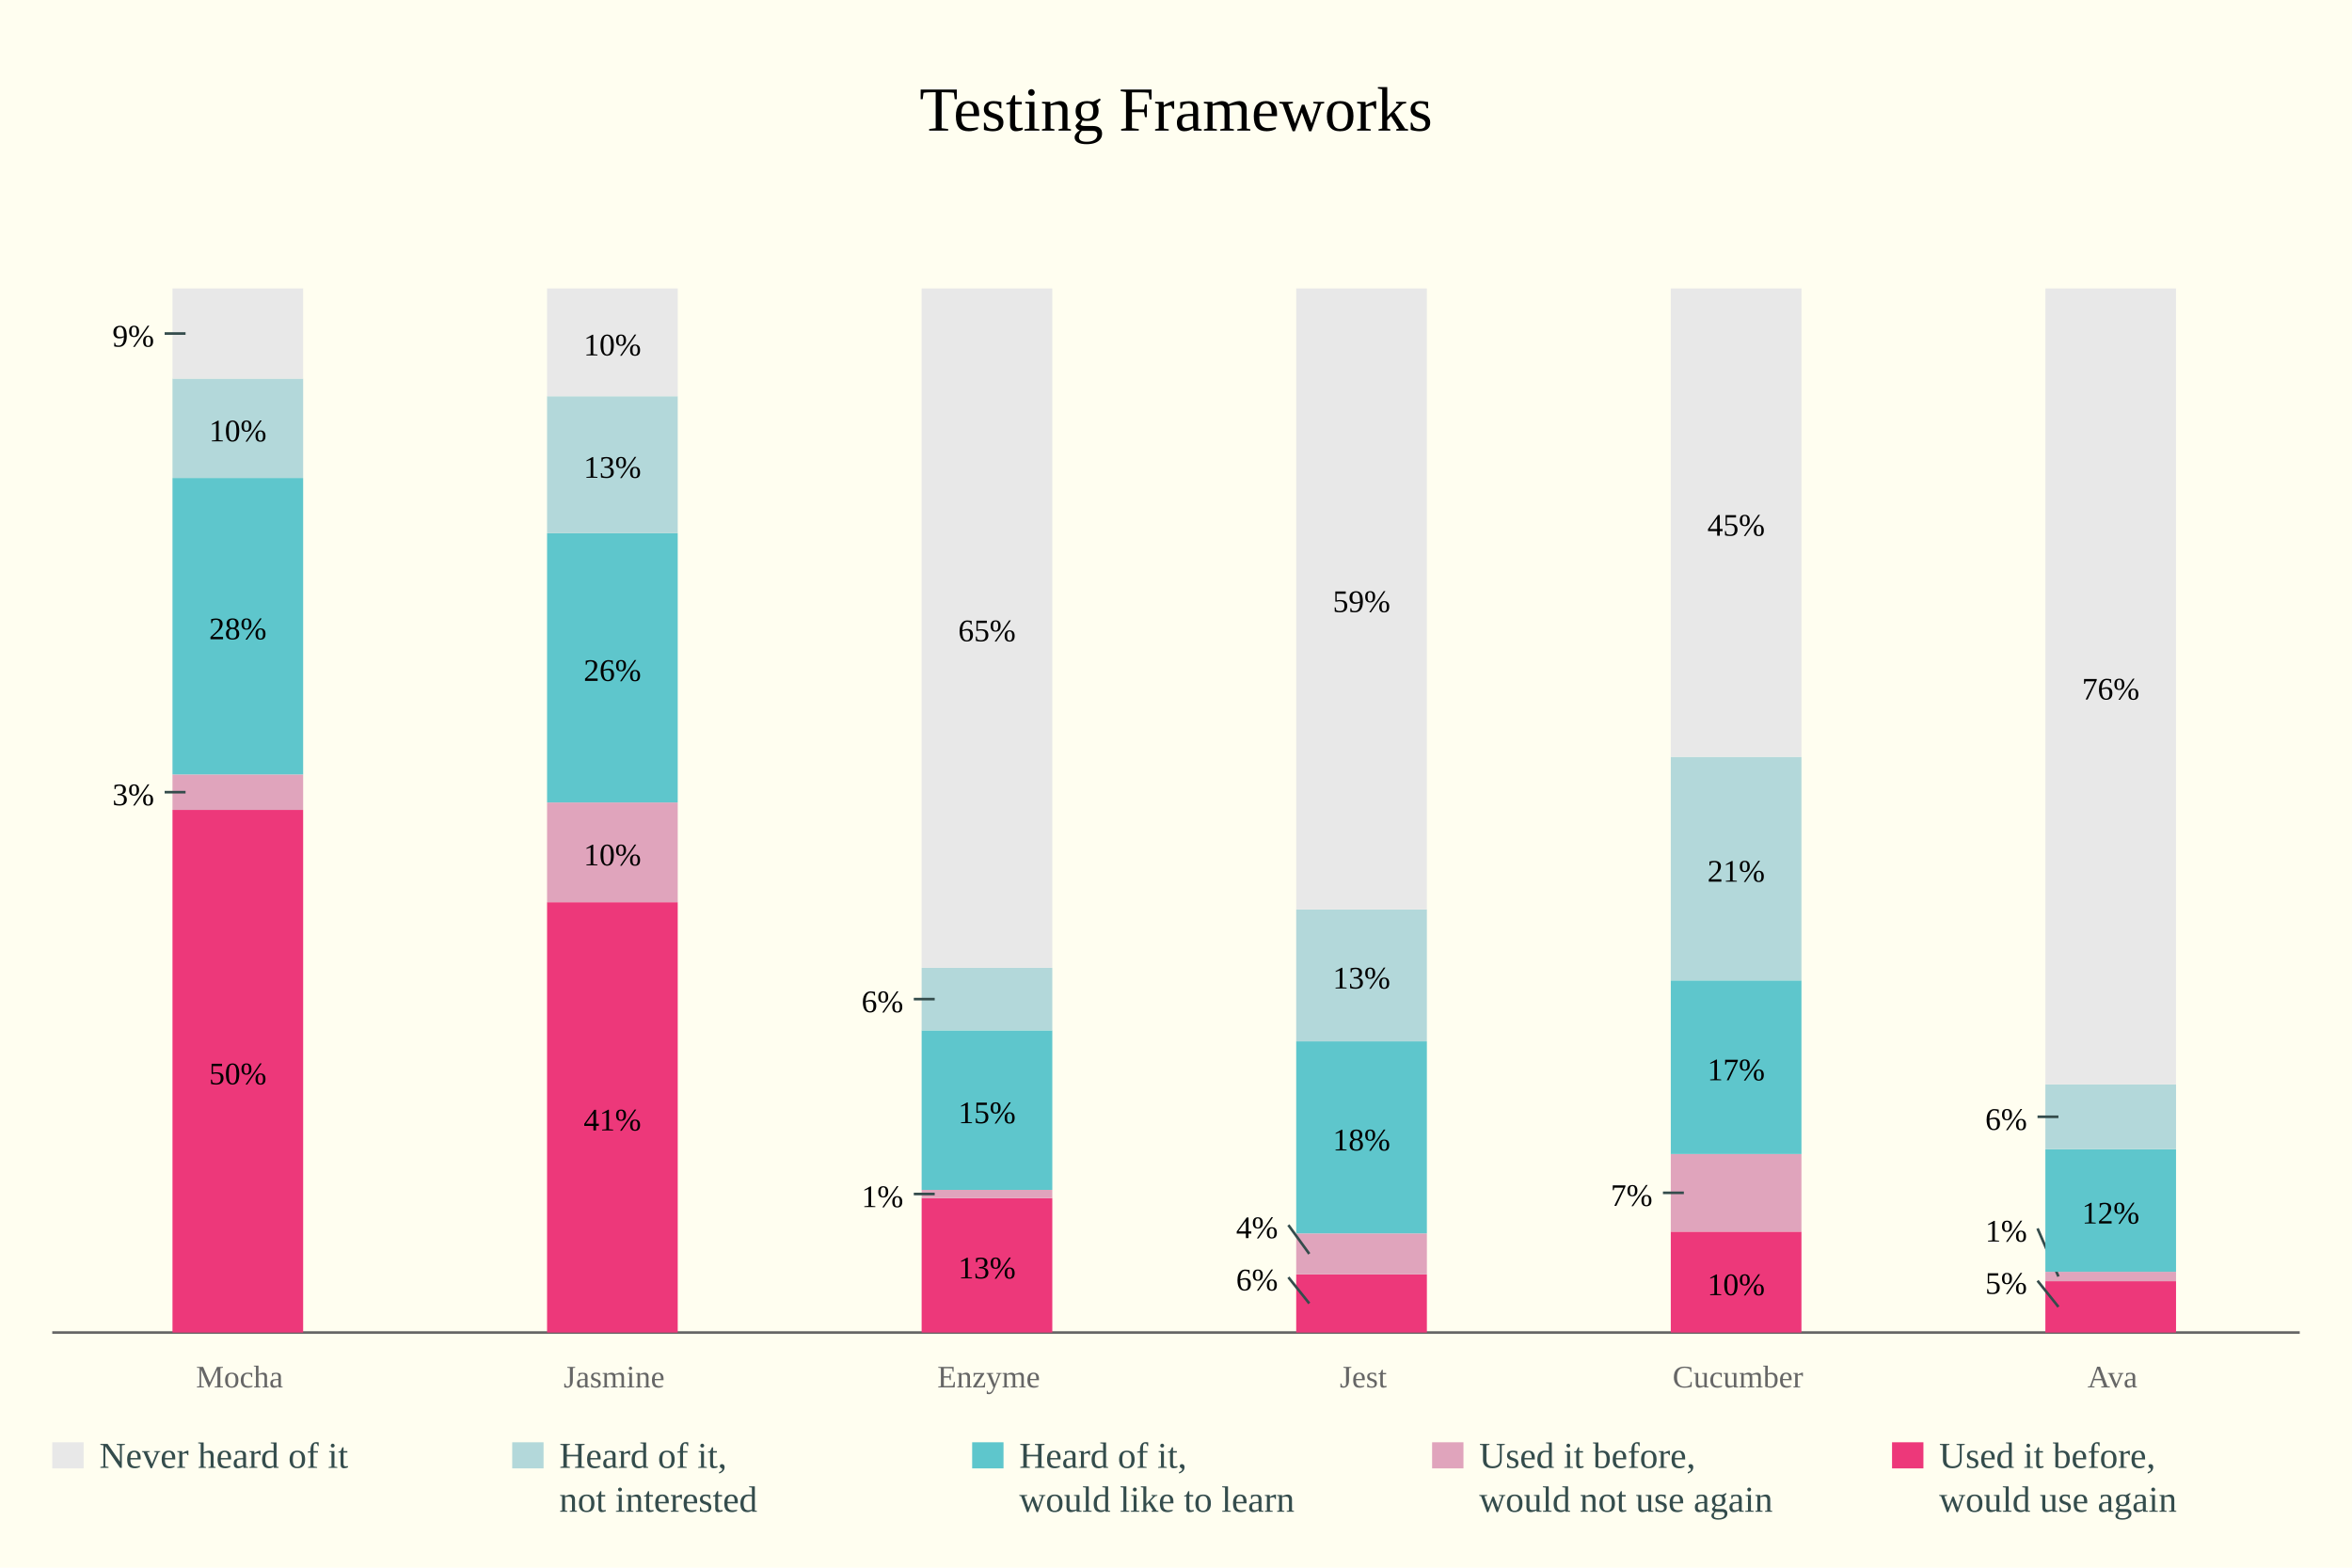
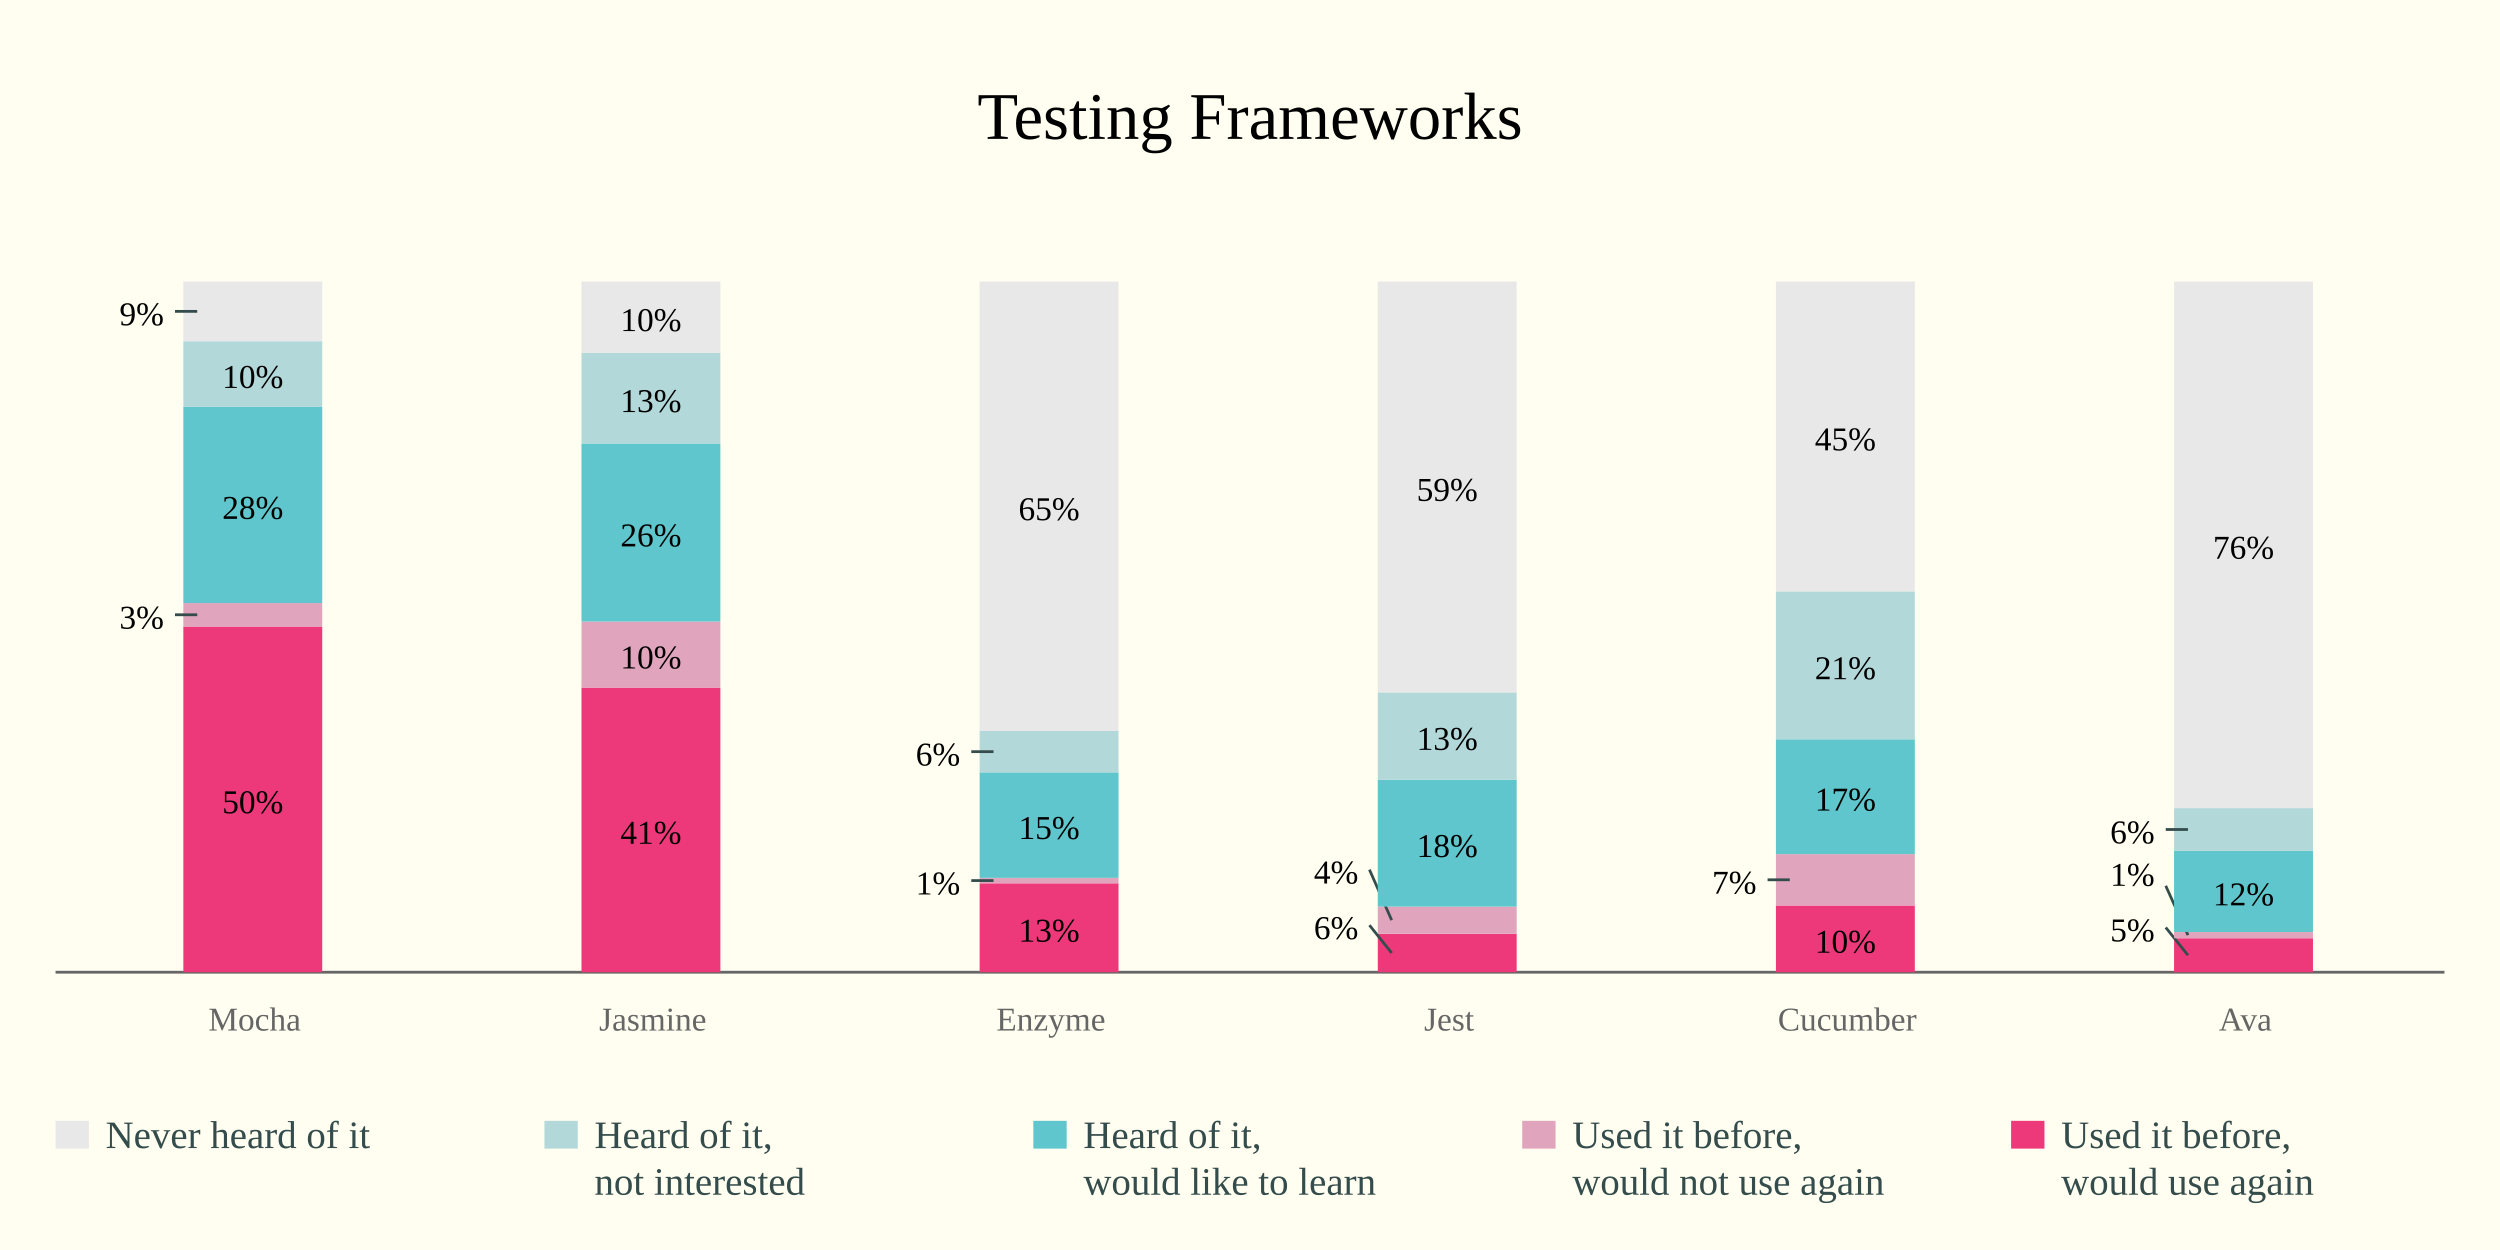
- <svg class="recharts-surface" width="900" height="600" viewbox="0 0 900 600" version="1.1" data-reactid="990">
+ <svg class="recharts-surface" width="900" height="450" viewbox="0 0 900 450" version="1.1" data-reactid="990">
  <rect x="0" y="0" width="100%" height="100%" fill="#fffef0" />
  <g class="recharts-layer recharts-x-axis" data-reactid="991">
    <g class="recharts-layer recharts-cartesian-axis" data-reactid="992">
-       <line class="recharts-cartesian-axis-line" width="860" height="30" x="20" y="510" stroke="#666" fill="none" x1="20" y1="510" x2="880" y2="510" data-reactid="993" />
+       <line class="recharts-cartesian-axis-line" width="860" height="30" x="20" y="350" stroke="#666" fill="none" x1="20" y1="350" x2="880" y2="350" data-reactid="993" />
      <g class="recharts-cartesian-axis-ticks" data-reactid="994">
        <g class="recharts-cartesian-axis-tick" data-reactid="995">
-           <text dy="15" text-anchor="middle" width="860" height="30" x="91.667" y="516" stroke="none" fill="#666" class="recharts-cartesian-axis-tick-value" data-reactid="996">Mocha</text>
+           <text dy="15" text-anchor="middle" width="860" height="30" x="91.667" y="356" stroke="none" fill="#666" class="recharts-cartesian-axis-tick-value" data-reactid="996">Mocha</text>
        </g>
        <g class="recharts-cartesian-axis-tick" data-reactid="997">
-           <text dy="15" text-anchor="middle" width="860" height="30" x="235" y="516" stroke="none" fill="#666" class="recharts-cartesian-axis-tick-value" data-reactid="998">Jasmine</text>
+           <text dy="15" text-anchor="middle" width="860" height="30" x="235" y="356" stroke="none" fill="#666" class="recharts-cartesian-axis-tick-value" data-reactid="998">Jasmine</text>
        </g>
        <g class="recharts-cartesian-axis-tick" data-reactid="999">
-           <text dy="15" text-anchor="middle" width="860" height="30" x="378.333" y="516" stroke="none" fill="#666" class="recharts-cartesian-axis-tick-value" data-reactid="1000">Enzyme</text>
+           <text dy="15" text-anchor="middle" width="860" height="30" x="378.333" y="356" stroke="none" fill="#666" class="recharts-cartesian-axis-tick-value" data-reactid="1000">Enzyme</text>
        </g>
        <g class="recharts-cartesian-axis-tick" data-reactid="1001">
-           <text dy="15" text-anchor="middle" width="860" height="30" x="521.667" y="516" stroke="none" fill="#666" class="recharts-cartesian-axis-tick-value" data-reactid="1002">Jest</text>
+           <text dy="15" text-anchor="middle" width="860" height="30" x="521.667" y="356" stroke="none" fill="#666" class="recharts-cartesian-axis-tick-value" data-reactid="1002">Jest</text>
        </g>
        <g class="recharts-cartesian-axis-tick" data-reactid="1003">
-           <text dy="15" text-anchor="middle" width="860" height="30" x="665" y="516" stroke="none" fill="#666" class="recharts-cartesian-axis-tick-value" data-reactid="1004">Cucumber</text>
+           <text dy="15" text-anchor="middle" width="860" height="30" x="665" y="356" stroke="none" fill="#666" class="recharts-cartesian-axis-tick-value" data-reactid="1004">Cucumber</text>
        </g>
        <g class="recharts-cartesian-axis-tick" data-reactid="1005">
-           <text dy="15" text-anchor="middle" width="860" height="30" x="808.333" y="516" stroke="none" fill="#666" class="recharts-cartesian-axis-tick-value" data-reactid="1006">Ava</text>
+           <text dy="15" text-anchor="middle" width="860" height="30" x="808.333" y="356" stroke="none" fill="#666" class="recharts-cartesian-axis-tick-value" data-reactid="1006">Ava</text>
        </g>
      </g>
    </g>
  </g>
  <g class="recharts-layer recharts-bar-graphical" data-reactid="1007">
    <g class="recharts-layer recharts-bar use-again" data-reactid="1008">
      <g class="recharts-layer recharts-bar-rectangles" data-reactid="1009">
        <g style="transform-origin:center bottom;" data-reactid="1010">
-           <path fill="#ed387a" x="66" y="309.975" width="50" height="200.025" stroke="none" stroke-width="1" stroke-dasharray="none" class="recharts-rectangle recharts-bar-rectangle" d="M 66,309.975 h 50 v 200.025 h -50 Z" data-reactid="1011" />
+           <path fill="#ed387a" x="66" y="225.54" width="50" height="124.46" stroke="none" stroke-width="1" stroke-dasharray="none" class="recharts-rectangle recharts-bar-rectangle" d="M 66,225.54 h 50 v 124.46 h -50 Z" data-reactid="1011" />
        </g>
        <g style="transform-origin:center bottom;" data-reactid="1012">
-           <path fill="#ed387a" x="209.333" y="345.3" width="50" height="164.7" stroke="none" stroke-width="1" stroke-dasharray="none" class="recharts-rectangle recharts-bar-rectangle" d="M 209.333,345.3 h 50 v 164.7 h -50 Z" data-reactid="1013" />
+           <path fill="#ed387a" x="209.333" y="247.52" width="50" height="102.48" stroke="none" stroke-width="1" stroke-dasharray="none" class="recharts-rectangle recharts-bar-rectangle" d="M 209.333,247.52 h 50 v 102.48 h -50 Z" data-reactid="1013" />
        </g>
        <g style="transform-origin:center bottom;" data-reactid="1014">
-           <path fill="#ed387a" x="352.667" y="458.55" width="50" height="51.45" stroke="none" stroke-width="1" stroke-dasharray="none" class="recharts-rectangle recharts-bar-rectangle" d="M 352.667,458.55 h 50 v 51.45 h -50 Z" data-reactid="1015" />
+           <path fill="#ed387a" x="352.667" y="317.987" width="50" height="32.013" stroke="none" stroke-width="1" stroke-dasharray="none" class="recharts-rectangle recharts-bar-rectangle" d="M 352.667,317.987 h 50 v 32.013 h -50 Z" data-reactid="1015" />
        </g>
        <g style="transform-origin:center bottom;" data-reactid="1016">
-           <path fill="#ed387a" x="496" y="487.725" width="50" height="22.275" stroke="none" stroke-width="1" stroke-dasharray="none" class="recharts-rectangle recharts-bar-rectangle" d="M 496,487.725 h 50 v 22.275 h -50 Z" data-reactid="1017" />
+           <path fill="#ed387a" x="496" y="336.14" width="50" height="13.86" stroke="none" stroke-width="1" stroke-dasharray="none" class="recharts-rectangle recharts-bar-rectangle" d="M 496,336.14 h 50 v 13.86 h -50 Z" data-reactid="1017" />
        </g>
        <g style="transform-origin:center bottom;" data-reactid="1018">
-           <path fill="#ed387a" x="639.333" y="471.375" width="50" height="38.625" stroke="none" stroke-width="1" stroke-dasharray="none" class="recharts-rectangle recharts-bar-rectangle" d="M 639.333,471.375 h 50 v 38.625 h -50 Z" data-reactid="1019" />
+           <path fill="#ed387a" x="639.333" y="325.967" width="50" height="24.033" stroke="none" stroke-width="1" stroke-dasharray="none" class="recharts-rectangle recharts-bar-rectangle" d="M 639.333,325.967 h 50 v 24.033 h -50 Z" data-reactid="1019" />
        </g>
        <g style="transform-origin:center bottom;" data-reactid="1020">
-           <path fill="#ed387a" x="782.667" y="490.35" width="50" height="19.65" stroke="none" stroke-width="1" stroke-dasharray="none" class="recharts-rectangle recharts-bar-rectangle" d="M 782.667,490.35 h 50 v 19.65 h -50 Z" data-reactid="1021" />
+           <path fill="#ed387a" x="782.667" y="337.773" width="50" height="12.227" stroke="none" stroke-width="1" stroke-dasharray="none" class="recharts-rectangle recharts-bar-rectangle" d="M 782.667,337.773 h 50 v 12.227 h -50 Z" data-reactid="1021" />
        </g>
      </g>
      <g class="recharts-layer recharts-bar-rectangle-labels" data-reactid="1022">
        <g class="recharts-layer recharts-bar-labels" data-reactid="1023">
          <g class="recharts-cartesian-bar-label" data-reactid="1024">
-             <text class="label" x="91" y="414.988" text-anchor="middle" data-reactid="1025">50%</text>
+             <text class="label" x="91" y="292.77" text-anchor="middle" data-reactid="1025">50%</text>
          </g>
          <g class="recharts-cartesian-bar-label" data-reactid="1026">
-             <text class="label" x="234.333" y="432.65" text-anchor="middle" data-reactid="1027">41%</text>
+             <text class="label" x="234.333" y="303.76" text-anchor="middle" data-reactid="1027">41%</text>
          </g>
          <g class="recharts-cartesian-bar-label" data-reactid="1028">
-             <text class="label" x="377.667" y="489.275" text-anchor="middle" data-reactid="1029">13%</text>
+             <text class="label" x="377.667" y="338.993" text-anchor="middle" data-reactid="1029">13%</text>
          </g>
          <g class="recharts-cartesian-bar-label" data-reactid="1030">
-             <text class="label" x="481" y="493.863" text-anchor="middle" data-reactid="1031">6%</text>
-             <line x1="493" y1="488.863" x2="501" y2="498.863" stroke="#344c4c" stroke-width="1" data-reactid="1032" />
+             <text class="label" x="481" y="338.07" text-anchor="middle" data-reactid="1031">6%</text>
+             <line x1="493" y1="333.07" x2="501" y2="343.07" stroke="#344c4c" stroke-width="1" data-reactid="1032" />
          </g>
          <g class="recharts-cartesian-bar-label" data-reactid="1033">
-             <text class="label" x="664.333" y="495.688" text-anchor="middle" data-reactid="1034">10%</text>
+             <text class="label" x="664.333" y="342.983" text-anchor="middle" data-reactid="1034">10%</text>
          </g>
          <g class="recharts-cartesian-bar-label" data-reactid="1035">
-             <text class="label" x="767.667" y="495.175" text-anchor="middle" data-reactid="1036">5%</text>
-             <line x1="779.667" y1="490.175" x2="787.667" y2="500.175" stroke="#344c4c" stroke-width="1" data-reactid="1037" />
+             <text class="label" x="767.667" y="338.887" text-anchor="middle" data-reactid="1036">5%</text>
+             <line x1="779.667" y1="333.887" x2="787.667" y2="343.887" stroke="#344c4c" stroke-width="1" data-reactid="1037" />
          </g>
        </g>
      </g>
    </g>
    <g class="recharts-layer recharts-bar not-use-again" data-reactid="1038">
      <g class="recharts-layer recharts-bar-rectangles" data-reactid="1039">
        <g style="transform-origin:center bottom;" data-reactid="1040">
-           <path fill="#e0a4bc" x="66" y="296.4" width="50" height="13.575" stroke="none" stroke-width="1" stroke-dasharray="none" class="recharts-rectangle recharts-bar-rectangle" d="M 66,296.4 h 50 v 13.575 h -50 Z" data-reactid="1041" />
+           <path fill="#e0a4bc" x="66" y="217.093" width="50" height="8.447" stroke="none" stroke-width="1" stroke-dasharray="none" class="recharts-rectangle recharts-bar-rectangle" d="M 66,217.093 h 50 v 8.447 h -50 Z" data-reactid="1041" />
        </g>
        <g style="transform-origin:center bottom;" data-reactid="1042">
-           <path fill="#e0a4bc" x="209.333" y="307.125" width="50" height="38.175" stroke="none" stroke-width="1" stroke-dasharray="none" class="recharts-rectangle recharts-bar-rectangle" d="M 209.333,307.125 h 50 v 38.175 h -50 Z" data-reactid="1043" />
+           <path fill="#e0a4bc" x="209.333" y="223.767" width="50" height="23.753" stroke="none" stroke-width="1" stroke-dasharray="none" class="recharts-rectangle recharts-bar-rectangle" d="M 209.333,223.767 h 50 v 23.753 h -50 Z" data-reactid="1043" />
        </g>
        <g style="transform-origin:center bottom;" data-reactid="1044">
-           <path fill="#e0a4bc" x="352.667" y="455.4" width="50" height="3.15" stroke="none" stroke-width="1" stroke-dasharray="none" class="recharts-rectangle recharts-bar-rectangle" d="M 352.667,455.4 h 50 v 3.15 h -50 Z" data-reactid="1045" />
+           <path fill="#e0a4bc" x="352.667" y="316.027" width="50" height="1.96" stroke="none" stroke-width="1" stroke-dasharray="none" class="recharts-rectangle recharts-bar-rectangle" d="M 352.667,316.027 h 50 v 1.96 h -50 Z" data-reactid="1045" />
        </g>
        <g style="transform-origin:center bottom;" data-reactid="1046">
-           <path fill="#e0a4bc" x="496" y="472.05" width="50" height="15.675" stroke="none" stroke-width="1" stroke-dasharray="none" class="recharts-rectangle recharts-bar-rectangle" d="M 496,472.05 h 50 v 15.675 h -50 Z" data-reactid="1047" />
+           <path fill="#e0a4bc" x="496" y="326.387" width="50" height="9.753" stroke="none" stroke-width="1" stroke-dasharray="none" class="recharts-rectangle recharts-bar-rectangle" d="M 496,326.387 h 50 v 9.753 h -50 Z" data-reactid="1047" />
        </g>
        <g style="transform-origin:center bottom;" data-reactid="1048">
-           <path fill="#e0a4bc" x="639.333" y="441.675" width="50" height="29.7" stroke="none" stroke-width="1" stroke-dasharray="none" class="recharts-rectangle recharts-bar-rectangle" d="M 639.333,441.675 h 50 v 29.7 h -50 Z" data-reactid="1049" />
+           <path fill="#e0a4bc" x="639.333" y="307.487" width="50" height="18.48" stroke="none" stroke-width="1" stroke-dasharray="none" class="recharts-rectangle recharts-bar-rectangle" d="M 639.333,307.487 h 50 v 18.48 h -50 Z" data-reactid="1049" />
        </g>
        <g style="transform-origin:center bottom;" data-reactid="1050">
-           <path fill="#e0a4bc" x="782.667" y="486.75" width="50" height="3.6" stroke="none" stroke-width="1" stroke-dasharray="none" class="recharts-rectangle recharts-bar-rectangle" d="M 782.667,486.75 h 50 v 3.6 h -50 Z" data-reactid="1051" />
+           <path fill="#e0a4bc" x="782.667" y="335.533" width="50" height="2.24" stroke="none" stroke-width="1" stroke-dasharray="none" class="recharts-rectangle recharts-bar-rectangle" d="M 782.667,335.533 h 50 v 2.24 h -50 Z" data-reactid="1051" />
        </g>
      </g>
      <g class="recharts-layer recharts-bar-rectangle-labels" data-reactid="1052">
        <g class="recharts-layer recharts-bar-labels" data-reactid="1053">
          <g class="recharts-cartesian-bar-label" data-reactid="1054">
-             <text class="label" x="51" y="308.188" text-anchor="middle" data-reactid="1055">3%</text>
-             <line x1="63" y1="303.188" x2="71" y2="303.188" stroke="#344c4c" stroke-width="1" data-reactid="1056" />
+             <text class="label" x="51" y="226.317" text-anchor="middle" data-reactid="1055">3%</text>
+             <line x1="63" y1="221.317" x2="71" y2="221.317" stroke="#344c4c" stroke-width="1" data-reactid="1056" />
          </g>
          <g class="recharts-cartesian-bar-label" data-reactid="1057">
-             <text class="label" x="234.333" y="331.212" text-anchor="middle" data-reactid="1058">10%</text>
+             <text class="label" x="234.333" y="240.643" text-anchor="middle" data-reactid="1058">10%</text>
          </g>
          <g class="recharts-cartesian-bar-label" data-reactid="1059">
-             <text class="label" x="337.667" y="461.975" text-anchor="middle" data-reactid="1060">1%</text>
-             <line x1="349.667" y1="456.975" x2="357.667" y2="456.975" stroke="#344c4c" stroke-width="1" data-reactid="1061" />
+             <text class="label" x="337.667" y="322.007" text-anchor="middle" data-reactid="1060">1%</text>
+             <line x1="349.667" y1="317.007" x2="357.667" y2="317.007" stroke="#344c4c" stroke-width="1" data-reactid="1061" />
          </g>
          <g class="recharts-cartesian-bar-label" data-reactid="1062">
-             <text class="label" x="481" y="473.863" text-anchor="middle" data-reactid="1063">4%</text>
-             <line x1="493" y1="468.863" x2="501" y2="479.888" stroke="#344c4c" stroke-width="1" data-reactid="1064" />
+             <text class="label" x="481" y="318.07" text-anchor="middle" data-reactid="1063">4%</text>
+             <line x1="493" y1="313.07" x2="501" y2="331.263" stroke="#344c4c" stroke-width="1" data-reactid="1064" />
          </g>
          <g class="recharts-cartesian-bar-label" data-reactid="1065">
-             <text class="label" x="624.333" y="461.525" text-anchor="middle" data-reactid="1066">7%</text>
-             <line x1="636.333" y1="456.525" x2="644.333" y2="456.525" stroke="#344c4c" stroke-width="1" data-reactid="1067" />
+             <text class="label" x="624.333" y="321.727" text-anchor="middle" data-reactid="1066">7%</text>
+             <line x1="636.333" y1="316.727" x2="644.333" y2="316.727" stroke="#344c4c" stroke-width="1" data-reactid="1067" />
          </g>
          <g class="recharts-cartesian-bar-label" data-reactid="1068">
-             <text class="label" x="767.667" y="475.175" text-anchor="middle" data-reactid="1069">1%</text>
-             <line x1="779.667" y1="470.175" x2="787.667" y2="488.55" stroke="#344c4c" stroke-width="1" data-reactid="1070" />
+             <text class="label" x="767.667" y="318.887" text-anchor="middle" data-reactid="1069">1%</text>
+             <line x1="779.667" y1="318.887" x2="787.667" y2="336.653" stroke="#344c4c" stroke-width="1" data-reactid="1070" />
          </g>
        </g>
      </g>
    </g>
    <g class="recharts-layer recharts-bar want-to-learn" data-reactid="1071">
      <g class="recharts-layer recharts-bar-rectangles" data-reactid="1072">
        <g style="transform-origin:center bottom;" data-reactid="1073">
-           <path fill="#5ec6cc" x="66" y="182.925" width="50" height="113.475" stroke="none" stroke-width="1" stroke-dasharray="none" class="recharts-rectangle recharts-bar-rectangle" d="M 66,182.925 h 50 v 113.475 h -50 Z" data-reactid="1074" />
+           <path fill="#5ec6cc" x="66" y="146.487" width="50" height="70.607" stroke="none" stroke-width="1" stroke-dasharray="none" class="recharts-rectangle recharts-bar-rectangle" d="M 66,146.487 h 50 v 70.607 h -50 Z" data-reactid="1074" />
        </g>
        <g style="transform-origin:center bottom;" data-reactid="1075">
-           <path fill="#5ec6cc" x="209.333" y="204.075" width="50" height="103.05" stroke="none" stroke-width="1" stroke-dasharray="none" class="recharts-rectangle recharts-bar-rectangle" d="M 209.333,204.075 h 50 v 103.05 h -50 Z" data-reactid="1076" />
+           <path fill="#5ec6cc" x="209.333" y="159.647" width="50" height="64.12" stroke="none" stroke-width="1" stroke-dasharray="none" class="recharts-rectangle recharts-bar-rectangle" d="M 209.333,159.647 h 50 v 64.12 h -50 Z" data-reactid="1076" />
        </g>
        <g style="transform-origin:center bottom;" data-reactid="1077">
-           <path fill="#5ec6cc" x="352.667" y="394.35" width="50" height="61.05" stroke="none" stroke-width="1" stroke-dasharray="none" class="recharts-rectangle recharts-bar-rectangle" d="M 352.667,394.35 h 50 v 61.05 h -50 Z" data-reactid="1078" />
+           <path fill="#5ec6cc" x="352.667" y="278.04" width="50" height="37.987" stroke="none" stroke-width="1" stroke-dasharray="none" class="recharts-rectangle recharts-bar-rectangle" d="M 352.667,278.04 h 50 v 37.987 h -50 Z" data-reactid="1078" />
        </g>
        <g style="transform-origin:center bottom;" data-reactid="1079">
-           <path fill="#5ec6cc" x="496" y="398.55" width="50" height="73.5" stroke="none" stroke-width="1" stroke-dasharray="none" class="recharts-rectangle recharts-bar-rectangle" d="M 496,398.55 h 50 v 73.5 h -50 Z" data-reactid="1080" />
+           <path fill="#5ec6cc" x="496" y="280.653" width="50" height="45.733" stroke="none" stroke-width="1" stroke-dasharray="none" class="recharts-rectangle recharts-bar-rectangle" d="M 496,280.653 h 50 v 45.733 h -50 Z" data-reactid="1080" />
        </g>
        <g style="transform-origin:center bottom;" data-reactid="1081">
-           <path fill="#5ec6cc" x="639.333" y="375.225" width="50" height="66.45" stroke="none" stroke-width="1" stroke-dasharray="none" class="recharts-rectangle recharts-bar-rectangle" d="M 639.333,375.225 h 50 v 66.45 h -50 Z" data-reactid="1082" />
+           <path fill="#5ec6cc" x="639.333" y="266.14" width="50" height="41.347" stroke="none" stroke-width="1" stroke-dasharray="none" class="recharts-rectangle recharts-bar-rectangle" d="M 639.333,266.14 h 50 v 41.347 h -50 Z" data-reactid="1082" />
        </g>
        <g style="transform-origin:center bottom;" data-reactid="1083">
-           <path fill="#5ec6cc" x="782.667" y="439.8" width="50" height="46.95" stroke="none" stroke-width="1" stroke-dasharray="none" class="recharts-rectangle recharts-bar-rectangle" d="M 782.667,439.8 h 50 v 46.95 h -50 Z" data-reactid="1084" />
+           <path fill="#5ec6cc" x="782.667" y="306.32" width="50" height="29.213" stroke="none" stroke-width="1" stroke-dasharray="none" class="recharts-rectangle recharts-bar-rectangle" d="M 782.667,306.32 h 50 v 29.213 h -50 Z" data-reactid="1084" />
        </g>
      </g>
      <g class="recharts-layer recharts-bar-rectangle-labels" data-reactid="1085">
        <g class="recharts-layer recharts-bar-labels" data-reactid="1086">
          <g class="recharts-cartesian-bar-label" data-reactid="1087">
-             <text class="label" x="91" y="244.662" text-anchor="middle" data-reactid="1088">28%</text>
+             <text class="label" x="91" y="186.79" text-anchor="middle" data-reactid="1088">28%</text>
          </g>
          <g class="recharts-cartesian-bar-label" data-reactid="1089">
-             <text class="label" x="234.333" y="260.6" text-anchor="middle" data-reactid="1090">26%</text>
+             <text class="label" x="234.333" y="196.707" text-anchor="middle" data-reactid="1090">26%</text>
          </g>
          <g class="recharts-cartesian-bar-label" data-reactid="1091">
-             <text class="label" x="377.667" y="429.875" text-anchor="middle" data-reactid="1092">15%</text>
+             <text class="label" x="377.667" y="302.033" text-anchor="middle" data-reactid="1092">15%</text>
          </g>
          <g class="recharts-cartesian-bar-label" data-reactid="1093">
-             <text class="label" x="521" y="440.3" text-anchor="middle" data-reactid="1094">18%</text>
+             <text class="label" x="521" y="308.52" text-anchor="middle" data-reactid="1094">18%</text>
          </g>
          <g class="recharts-cartesian-bar-label" data-reactid="1095">
-             <text class="label" x="664.333" y="413.45" text-anchor="middle" data-reactid="1096">17%</text>
+             <text class="label" x="664.333" y="291.813" text-anchor="middle" data-reactid="1096">17%</text>
          </g>
          <g class="recharts-cartesian-bar-label" data-reactid="1097">
-             <text class="label" x="807.667" y="468.275" text-anchor="middle" data-reactid="1098">12%</text>
+             <text class="label" x="807.667" y="325.927" text-anchor="middle" data-reactid="1098">12%</text>
          </g>
        </g>
      </g>
    </g>
    <g class="recharts-layer recharts-bar not-interested" data-reactid="1099">
      <g class="recharts-layer recharts-bar-rectangles" data-reactid="1100">
        <g style="transform-origin:center bottom;" data-reactid="1101">
-           <path fill="#b3d8da" x="66" y="144.9" width="50" height="38.025" stroke="none" stroke-width="1" stroke-dasharray="none" class="recharts-rectangle recharts-bar-rectangle" d="M 66,144.9 h 50 v 38.025 h -50 Z" data-reactid="1102" />
+           <path fill="#b3d8da" x="66" y="122.827" width="50" height="23.66" stroke="none" stroke-width="1" stroke-dasharray="none" class="recharts-rectangle recharts-bar-rectangle" d="M 66,122.827 h 50 v 23.66 h -50 Z" data-reactid="1102" />
        </g>
        <g style="transform-origin:center bottom;" data-reactid="1103">
-           <path fill="#b3d8da" x="209.333" y="151.65" width="50" height="52.425" stroke="none" stroke-width="1" stroke-dasharray="none" class="recharts-rectangle recharts-bar-rectangle" d="M 209.333,151.65 h 50 v 52.425 h -50 Z" data-reactid="1104" />
+           <path fill="#b3d8da" x="209.333" y="127.027" width="50" height="32.62" stroke="none" stroke-width="1" stroke-dasharray="none" class="recharts-rectangle recharts-bar-rectangle" d="M 209.333,127.027 h 50 v 32.62 h -50 Z" data-reactid="1104" />
        </g>
        <g style="transform-origin:center bottom;" data-reactid="1105">
-           <path fill="#b3d8da" x="352.667" y="370.425" width="50" height="23.925" stroke="none" stroke-width="1" stroke-dasharray="none" class="recharts-rectangle recharts-bar-rectangle" d="M 352.667,370.425 h 50 v 23.925 h -50 Z" data-reactid="1106" />
+           <path fill="#b3d8da" x="352.667" y="263.153" width="50" height="14.887" stroke="none" stroke-width="1" stroke-dasharray="none" class="recharts-rectangle recharts-bar-rectangle" d="M 352.667,263.153 h 50 v 14.887 h -50 Z" data-reactid="1106" />
        </g>
        <g style="transform-origin:center bottom;" data-reactid="1107">
-           <path fill="#b3d8da" x="496" y="348.075" width="50" height="50.475" stroke="none" stroke-width="1" stroke-dasharray="none" class="recharts-rectangle recharts-bar-rectangle" d="M 496,348.075 h 50 v 50.475 h -50 Z" data-reactid="1108" />
+           <path fill="#b3d8da" x="496" y="249.247" width="50" height="31.407" stroke="none" stroke-width="1" stroke-dasharray="none" class="recharts-rectangle recharts-bar-rectangle" d="M 496,249.247 h 50 v 31.407 h -50 Z" data-reactid="1108" />
        </g>
        <g style="transform-origin:center bottom;" data-reactid="1109">
-           <path fill="#b3d8da" x="639.333" y="289.65" width="50" height="85.575" stroke="none" stroke-width="1" stroke-dasharray="none" class="recharts-rectangle recharts-bar-rectangle" d="M 639.333,289.65 h 50 v 85.575 h -50 Z" data-reactid="1110" />
+           <path fill="#b3d8da" x="639.333" y="212.893" width="50" height="53.247" stroke="none" stroke-width="1" stroke-dasharray="none" class="recharts-rectangle recharts-bar-rectangle" d="M 639.333,212.893 h 50 v 53.247 h -50 Z" data-reactid="1110" />
        </g>
        <g style="transform-origin:center bottom;" data-reactid="1111">
-           <path fill="#b3d8da" x="782.667" y="415.05" width="50" height="24.75" stroke="none" stroke-width="1" stroke-dasharray="none" class="recharts-rectangle recharts-bar-rectangle" d="M 782.667,415.05 h 50 v 24.75 h -50 Z" data-reactid="1112" />
+           <path fill="#b3d8da" x="782.667" y="290.92" width="50" height="15.4" stroke="none" stroke-width="1" stroke-dasharray="none" class="recharts-rectangle recharts-bar-rectangle" d="M 782.667,290.92 h 50 v 15.4 h -50 Z" data-reactid="1112" />
        </g>
      </g>
      <g class="recharts-layer recharts-bar-rectangle-labels" data-reactid="1113">
        <g class="recharts-layer recharts-bar-labels" data-reactid="1114">
          <g class="recharts-cartesian-bar-label" data-reactid="1115">
-             <text class="label" x="91" y="168.912" text-anchor="middle" data-reactid="1116">10%</text>
+             <text class="label" x="91" y="139.657" text-anchor="middle" data-reactid="1116">10%</text>
          </g>
          <g class="recharts-cartesian-bar-label" data-reactid="1117">
-             <text class="label" x="234.333" y="182.863" text-anchor="middle" data-reactid="1118">13%</text>
+             <text class="label" x="234.333" y="148.337" text-anchor="middle" data-reactid="1118">13%</text>
          </g>
          <g class="recharts-cartesian-bar-label" data-reactid="1119">
-             <text class="label" x="337.667" y="387.388" text-anchor="middle" data-reactid="1120">6%</text>
-             <line x1="349.667" y1="382.388" x2="357.667" y2="382.388" stroke="#344c4c" stroke-width="1" data-reactid="1121" />
+             <text class="label" x="337.667" y="275.597" text-anchor="middle" data-reactid="1120">6%</text>
+             <line x1="349.667" y1="270.597" x2="357.667" y2="270.597" stroke="#344c4c" stroke-width="1" data-reactid="1121" />
          </g>
          <g class="recharts-cartesian-bar-label" data-reactid="1122">
-             <text class="label" x="521" y="378.312" text-anchor="middle" data-reactid="1123">13%</text>
+             <text class="label" x="521" y="269.95" text-anchor="middle" data-reactid="1123">13%</text>
          </g>
          <g class="recharts-cartesian-bar-label" data-reactid="1124">
-             <text class="label" x="664.333" y="337.438" text-anchor="middle" data-reactid="1125">21%</text>
+             <text class="label" x="664.333" y="244.517" text-anchor="middle" data-reactid="1125">21%</text>
          </g>
          <g class="recharts-cartesian-bar-label" data-reactid="1126">
-             <text class="label" x="767.667" y="432.425" text-anchor="middle" data-reactid="1127">6%</text>
-             <line x1="779.667" y1="427.425" x2="787.667" y2="427.425" stroke="#344c4c" stroke-width="1" data-reactid="1128" />
+             <text class="label" x="767.667" y="303.62" text-anchor="middle" data-reactid="1127">6%</text>
+             <line x1="779.667" y1="298.62" x2="787.667" y2="298.62" stroke="#344c4c" stroke-width="1" data-reactid="1128" />
          </g>
        </g>
      </g>
    </g>
    <g class="recharts-layer recharts-bar never-heard" data-reactid="1129">
      <g class="recharts-layer recharts-bar-rectangles" data-reactid="1130">
        <g style="transform-origin:center bottom;" data-reactid="1131">
-           <path fill="#e8e8e8" x="66" y="110.4" width="50" height="34.5" stroke="none" stroke-width="1" stroke-dasharray="none" class="recharts-rectangle recharts-bar-rectangle" d="M 66,110.4 h 50 v 34.5 h -50 Z" data-reactid="1132" />
+           <path fill="#e8e8e8" x="66" y="101.36" width="50" height="21.467" stroke="none" stroke-width="1" stroke-dasharray="none" class="recharts-rectangle recharts-bar-rectangle" d="M 66,101.36 h 50 v 21.467 h -50 Z" data-reactid="1132" />
        </g>
        <g style="transform-origin:center bottom;" data-reactid="1133">
-           <path fill="#e8e8e8" x="209.333" y="110.4" width="50" height="41.25" stroke="none" stroke-width="1" stroke-dasharray="none" class="recharts-rectangle recharts-bar-rectangle" d="M 209.333,110.4 h 50 v 41.25 h -50 Z" data-reactid="1134" />
+           <path fill="#e8e8e8" x="209.333" y="101.36" width="50" height="25.667" stroke="none" stroke-width="1" stroke-dasharray="none" class="recharts-rectangle recharts-bar-rectangle" d="M 209.333,101.36 h 50 v 25.667 h -50 Z" data-reactid="1134" />
        </g>
        <g style="transform-origin:center bottom;" data-reactid="1135">
-           <path fill="#e8e8e8" x="352.667" y="110.4" width="50" height="260.025" stroke="none" stroke-width="1" stroke-dasharray="none" class="recharts-rectangle recharts-bar-rectangle" d="M 352.667,110.4 h 50 v 260.025 h -50 Z" data-reactid="1136" />
+           <path fill="#e8e8e8" x="352.667" y="101.36" width="50" height="161.793" stroke="none" stroke-width="1" stroke-dasharray="none" class="recharts-rectangle recharts-bar-rectangle" d="M 352.667,101.36 h 50 v 161.793 h -50 Z" data-reactid="1136" />
        </g>
        <g style="transform-origin:center bottom;" data-reactid="1137">
-           <path fill="#e8e8e8" x="496" y="110.4" width="50" height="237.675" stroke="none" stroke-width="1" stroke-dasharray="none" class="recharts-rectangle recharts-bar-rectangle" d="M 496,110.4 h 50 v 237.675 h -50 Z" data-reactid="1138" />
+           <path fill="#e8e8e8" x="496" y="101.36" width="50" height="147.887" stroke="none" stroke-width="1" stroke-dasharray="none" class="recharts-rectangle recharts-bar-rectangle" d="M 496,101.36 h 50 v 147.887 h -50 Z" data-reactid="1138" />
        </g>
        <g style="transform-origin:center bottom;" data-reactid="1139">
-           <path fill="#e8e8e8" x="639.333" y="110.4" width="50" height="179.25" stroke="none" stroke-width="1" stroke-dasharray="none" class="recharts-rectangle recharts-bar-rectangle" d="M 639.333,110.4 h 50 v 179.25 h -50 Z" data-reactid="1140" />
+           <path fill="#e8e8e8" x="639.333" y="101.36" width="50" height="111.533" stroke="none" stroke-width="1" stroke-dasharray="none" class="recharts-rectangle recharts-bar-rectangle" d="M 639.333,101.36 h 50 v 111.533 h -50 Z" data-reactid="1140" />
        </g>
        <g style="transform-origin:center bottom;" data-reactid="1141">
-           <path fill="#e8e8e8" x="782.667" y="110.4" width="50" height="304.65" stroke="none" stroke-width="1" stroke-dasharray="none" class="recharts-rectangle recharts-bar-rectangle" d="M 782.667,110.4 h 50 v 304.65 h -50 Z" data-reactid="1142" />
+           <path fill="#e8e8e8" x="782.667" y="101.36" width="50" height="189.56" stroke="none" stroke-width="1" stroke-dasharray="none" class="recharts-rectangle recharts-bar-rectangle" d="M 782.667,101.36 h 50 v 189.56 h -50 Z" data-reactid="1142" />
        </g>
      </g>
      <g class="recharts-layer recharts-bar-rectangle-labels" data-reactid="1143">
        <g class="recharts-layer recharts-bar-labels" data-reactid="1144">
          <g class="recharts-cartesian-bar-label" data-reactid="1145">
-             <text class="label" x="51" y="132.65" text-anchor="middle" data-reactid="1146">9%</text>
-             <line x1="63" y1="127.65" x2="71" y2="127.65" stroke="#344c4c" stroke-width="1" data-reactid="1147" />
+             <text class="label" x="51" y="117.093" text-anchor="middle" data-reactid="1146">9%</text>
+             <line x1="63" y1="112.093" x2="71" y2="112.093" stroke="#344c4c" stroke-width="1" data-reactid="1147" />
          </g>
          <g class="recharts-cartesian-bar-label" data-reactid="1148">
-             <text class="label" x="234.333" y="136.025" text-anchor="middle" data-reactid="1149">10%</text>
+             <text class="label" x="234.333" y="119.193" text-anchor="middle" data-reactid="1149">10%</text>
          </g>
          <g class="recharts-cartesian-bar-label" data-reactid="1150">
-             <text class="label" x="377.667" y="245.412" text-anchor="middle" data-reactid="1151">65%</text>
+             <text class="label" x="377.667" y="187.257" text-anchor="middle" data-reactid="1151">65%</text>
          </g>
          <g class="recharts-cartesian-bar-label" data-reactid="1152">
-             <text class="label" x="521" y="234.237" text-anchor="middle" data-reactid="1153">59%</text>
+             <text class="label" x="521" y="180.303" text-anchor="middle" data-reactid="1153">59%</text>
          </g>
          <g class="recharts-cartesian-bar-label" data-reactid="1154">
-             <text class="label" x="664.333" y="205.025" text-anchor="middle" data-reactid="1155">45%</text>
+             <text class="label" x="664.333" y="162.127" text-anchor="middle" data-reactid="1155">45%</text>
          </g>
          <g class="recharts-cartesian-bar-label" data-reactid="1156">
-             <text class="label" x="807.667" y="267.725" text-anchor="middle" data-reactid="1157">76%</text>
+             <text class="label" x="807.667" y="201.14" text-anchor="middle" data-reactid="1157">76%</text>
          </g>
        </g>
      </g>
    </g>
  </g>
  <text fill="black" x="50%" y="50" text-anchor="middle" style="font-size:24px;" data-reactid="1158">Testing Frameworks</text>
-   <svg class="legend-svg" x="0" y="82.5%" data-reactid="1159">
+   <svg class="legend-svg" x="0" y="77%" data-reactid="1159">
    <svg class="legend-svg-item" width="156" x="20" y="50" style="overflow:visible;" data-reactid="1160">
      <rect x="0" y="7" width="12" height="10" fill="#e8e8e8" data-reactid="1161" />
      <text x="0" y="0" fill="#344c4c" text-anchor="start" style="font-size:14px;" data-reactid="1162">
        <tspan x="18" dy="1.2em" data-reactid="1163">Never heard of it</tspan>
        <tspan x="18" dy="1.2em" data-reactid="1164" />
      </text>
    </svg>
    <svg class="legend-svg-item" width="156" x="196" y="50" style="overflow:visible;" data-reactid="1165">
      <rect x="0" y="7" width="12" height="10" fill="#b3d8da" data-reactid="1166" />
      <text x="0" y="0" fill="#344c4c" text-anchor="start" style="font-size:14px;" data-reactid="1167">
        <tspan x="18" dy="1.2em" data-reactid="1168">Heard of it,</tspan>
        <tspan x="18" dy="1.2em" data-reactid="1169"> not interested</tspan>
      </text>
    </svg>
    <svg class="legend-svg-item" width="156" x="372" y="50" style="overflow:visible;" data-reactid="1170">
      <rect x="0" y="7" width="12" height="10" fill="#5ec6cc" data-reactid="1171" />
      <text x="0" y="0" fill="#344c4c" text-anchor="start" style="font-size:14px;" data-reactid="1172">
        <tspan x="18" dy="1.2em" data-reactid="1173">Heard of it,</tspan>
        <tspan x="18" dy="1.2em" data-reactid="1174"> would like to learn</tspan>
      </text>
    </svg>
    <svg class="legend-svg-item" width="156" x="548" y="50" style="overflow:visible;" data-reactid="1175">
      <rect x="0" y="7" width="12" height="10" fill="#e0a4bc" data-reactid="1176" />
      <text x="0" y="0" fill="#344c4c" text-anchor="start" style="font-size:14px;" data-reactid="1177">
        <tspan x="18" dy="1.2em" data-reactid="1178">Used it before,</tspan>
        <tspan x="18" dy="1.2em" data-reactid="1179"> would not use again</tspan>
      </text>
    </svg>
    <svg class="legend-svg-item" width="156" x="724" y="50" style="overflow:visible;" data-reactid="1180">
      <rect x="0" y="7" width="12" height="10" fill="#ed387a" data-reactid="1181" />
      <text x="0" y="0" fill="#344c4c" text-anchor="start" style="font-size:14px;" data-reactid="1182">
        <tspan x="18" dy="1.2em" data-reactid="1183">Used it before,</tspan>
        <tspan x="18" dy="1.2em" data-reactid="1184"> would use again</tspan>
      </text>
    </svg>
  </svg>
  <defs data-reactid="1185">
    <pattern id="pe8e8e8" patternunits="userSpaceOnUse" width="10" height="10" data-reactid="1186">
      <path d="M 0,10 l 10,-10 M -2.5,2.5 l 5,-5 M 7.5,12.5 l 5,-5" stroke-width="2" shape-rendering="auto" stroke="#e8e8e8" stroke-linecap="square" data-reactid="1187" />
    </pattern>
    <pattern id="pdadada" patternunits="userSpaceOnUse" width="10" height="10" data-reactid="1188">
      <path d="M 0,10 l 10,-10 M -2.5,2.5 l 5,-5 M 7.5,12.5 l 5,-5" stroke-width="2" shape-rendering="auto" stroke="#dadada" stroke-linecap="square" data-reactid="1189" />
    </pattern>
    <pattern id="pcecece" patternunits="userSpaceOnUse" width="10" height="10" data-reactid="1190">
      <path d="M 0,10 l 10,-10 M -2.5,2.5 l 5,-5 M 7.5,12.5 l 5,-5" stroke-width="2" shape-rendering="auto" stroke="#cecece" stroke-linecap="square" data-reactid="1191" />
    </pattern>
    <pattern id="pdadada" patternunits="userSpaceOnUse" width="10" height="10" data-reactid="1192">
      <path d="M 0,10 l 10,-10 M -2.5,2.5 l 5,-5 M 7.5,12.5 l 5,-5" stroke-width="2" shape-rendering="auto" stroke="#dadada" stroke-linecap="square" data-reactid="1193" />
    </pattern>
    <pattern id="pcecece" patternunits="userSpaceOnUse" width="10" height="10" data-reactid="1194">
      <path d="M 0,10 l 10,-10 M -2.5,2.5 l 5,-5 M 7.5,12.5 l 5,-5" stroke-width="2" shape-rendering="auto" stroke="#cecece" stroke-linecap="square" data-reactid="1195" />
    </pattern>
  </defs>
</svg>
